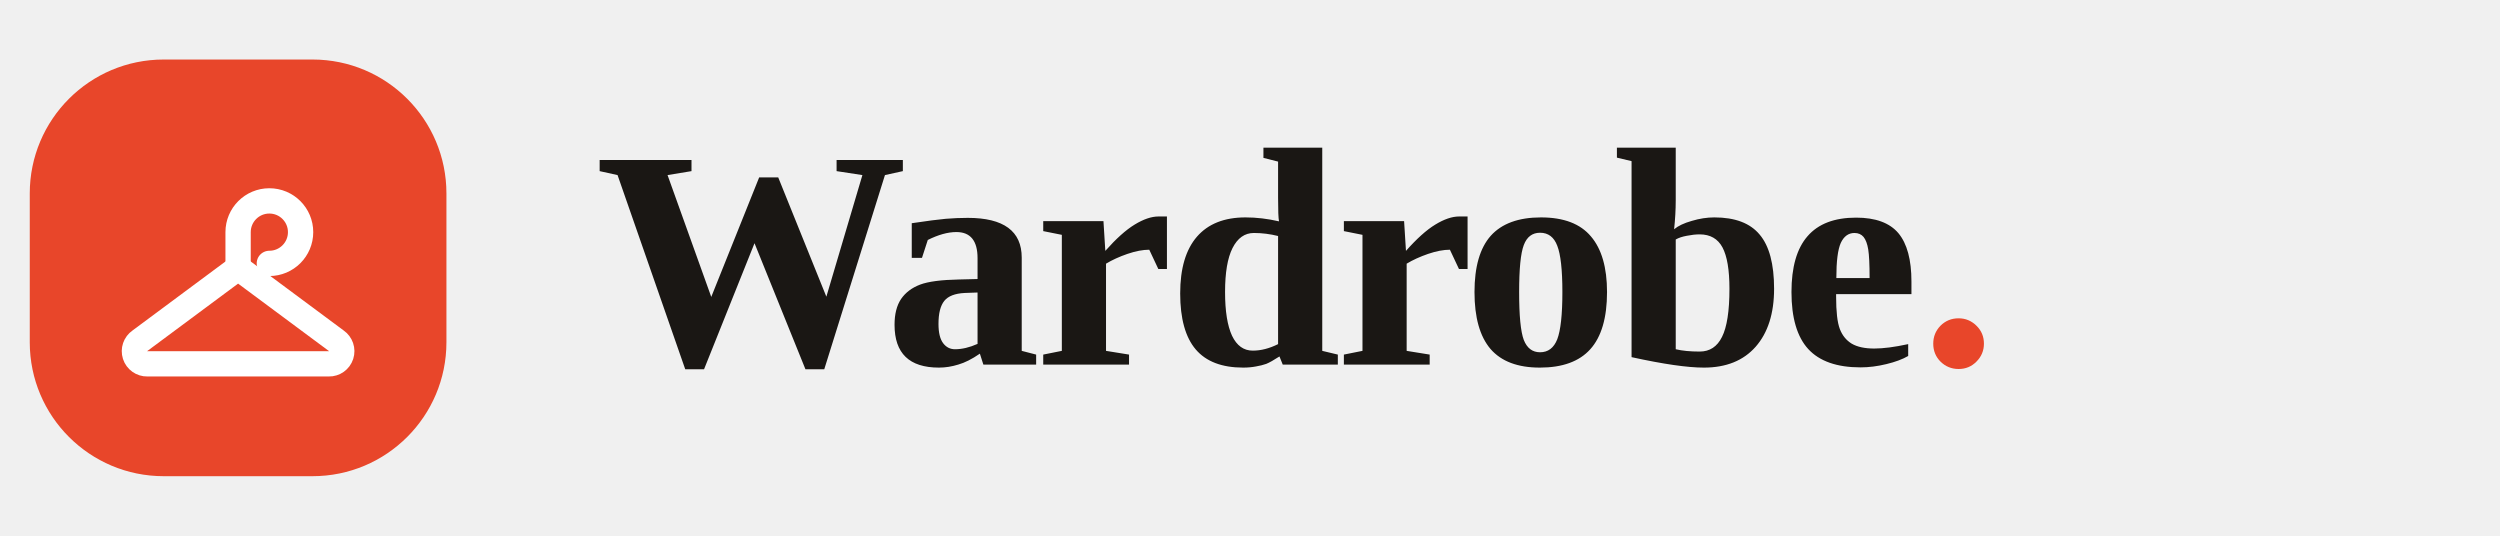
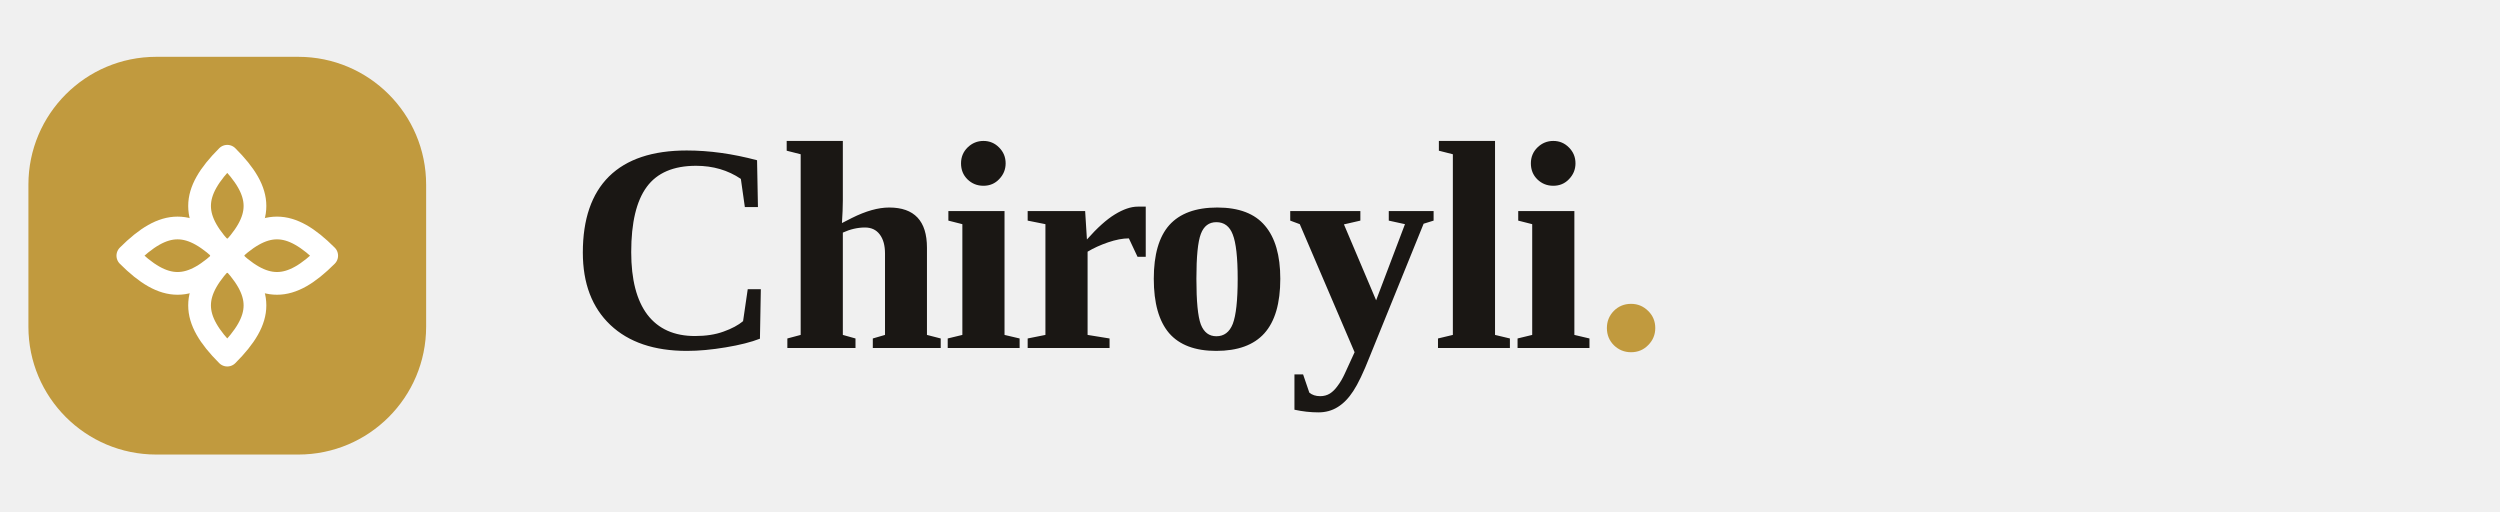
- <svg xmlns="http://www.w3.org/2000/svg" width="168" height="36" viewBox="0 0 168 36" fill="none">
-   <rect x="2" y="4" width="28" height="28" rx="9" fill="#E8462A" />
-   <g transform="translate(2,4)" stroke="#ffffff" stroke-width="1.7" stroke-linecap="round" stroke-linejoin="round" fill="none">
-     <path d="M14 14 V11.6 a2.1 2.1 0 1 1 2.1 2.1" />
-     <path d="M14 14 L7.4 18.9 a0.85 0.85 0 0 0 .5 1.55 H20.1 a0.85 0.85 0 0 0 .5-1.55 Z" />
+ <svg xmlns="http://www.w3.org/2000/svg" width="176" height="36" viewBox="0 0 176 36" fill="none">
+   <rect x="2" y="4" width="28" height="28" rx="9" fill="#C19A3E" />
+   <g transform="translate(16,18)" fill="none" stroke="#ffffff" stroke-width="1.6" stroke-linecap="round" stroke-linejoin="round">
+     <path d="M0 -7 C 2.6 -4.4, 2.6 -2.6, 0 0 C -2.6 -2.6, -2.6 -4.4, 0 -7 Z" />
+     <path d="M0 7 C 2.6 4.4, 2.6 2.6, 0 0 C -2.6 2.6, -2.6 4.4, 0 7 Z" />
+     <path d="M-7 0 C -4.4 2.6, -2.6 2.6, 0 0 C -2.6 -2.6, -4.4 -2.6, -7 0 Z" />
+     <path d="M7 0 C 4.4 2.6, 2.6 2.6, 0 0 C 2.6 -2.6, 4.4 -2.6, 7 0 Z" />
+     <circle cx="0" cy="0" r="1.2" fill="#ffffff" stroke="none" />
  </g>
-   <text x="40" y="24.5" font-family="Georgia, 'Times New Roman', serif" font-size="21" font-weight="600" letter-spacing="-0.4" fill="#1A1714">Wardrobe<tspan fill="#E8462A">.</tspan>
+   <text x="40" y="24.5" font-family="Georgia, 'Times New Roman', serif" font-size="21" font-weight="600" letter-spacing="-0.3" fill="#1A1714">Chiroyli<tspan fill="#C19A3E">.</tspan>
  </text>
</svg>
